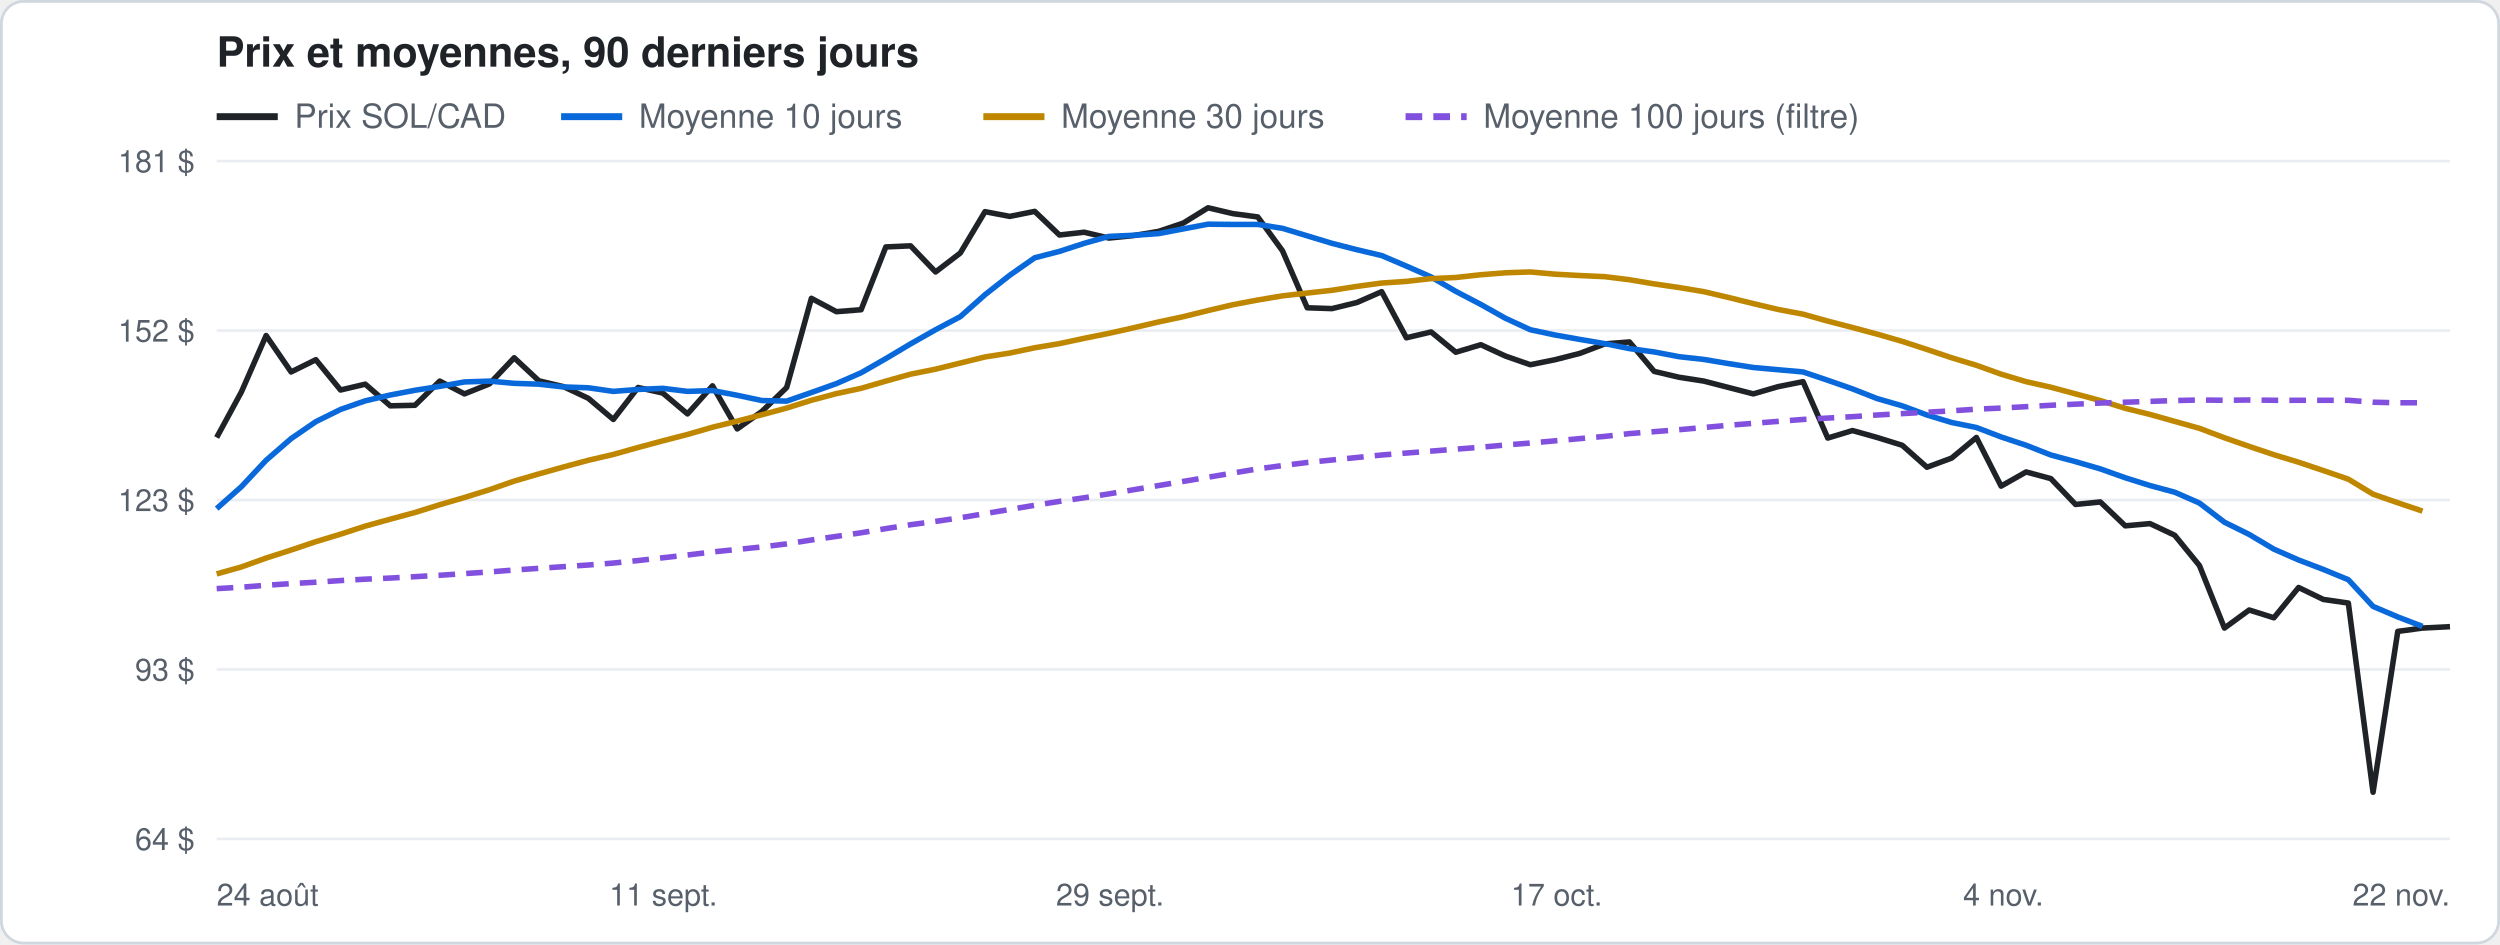
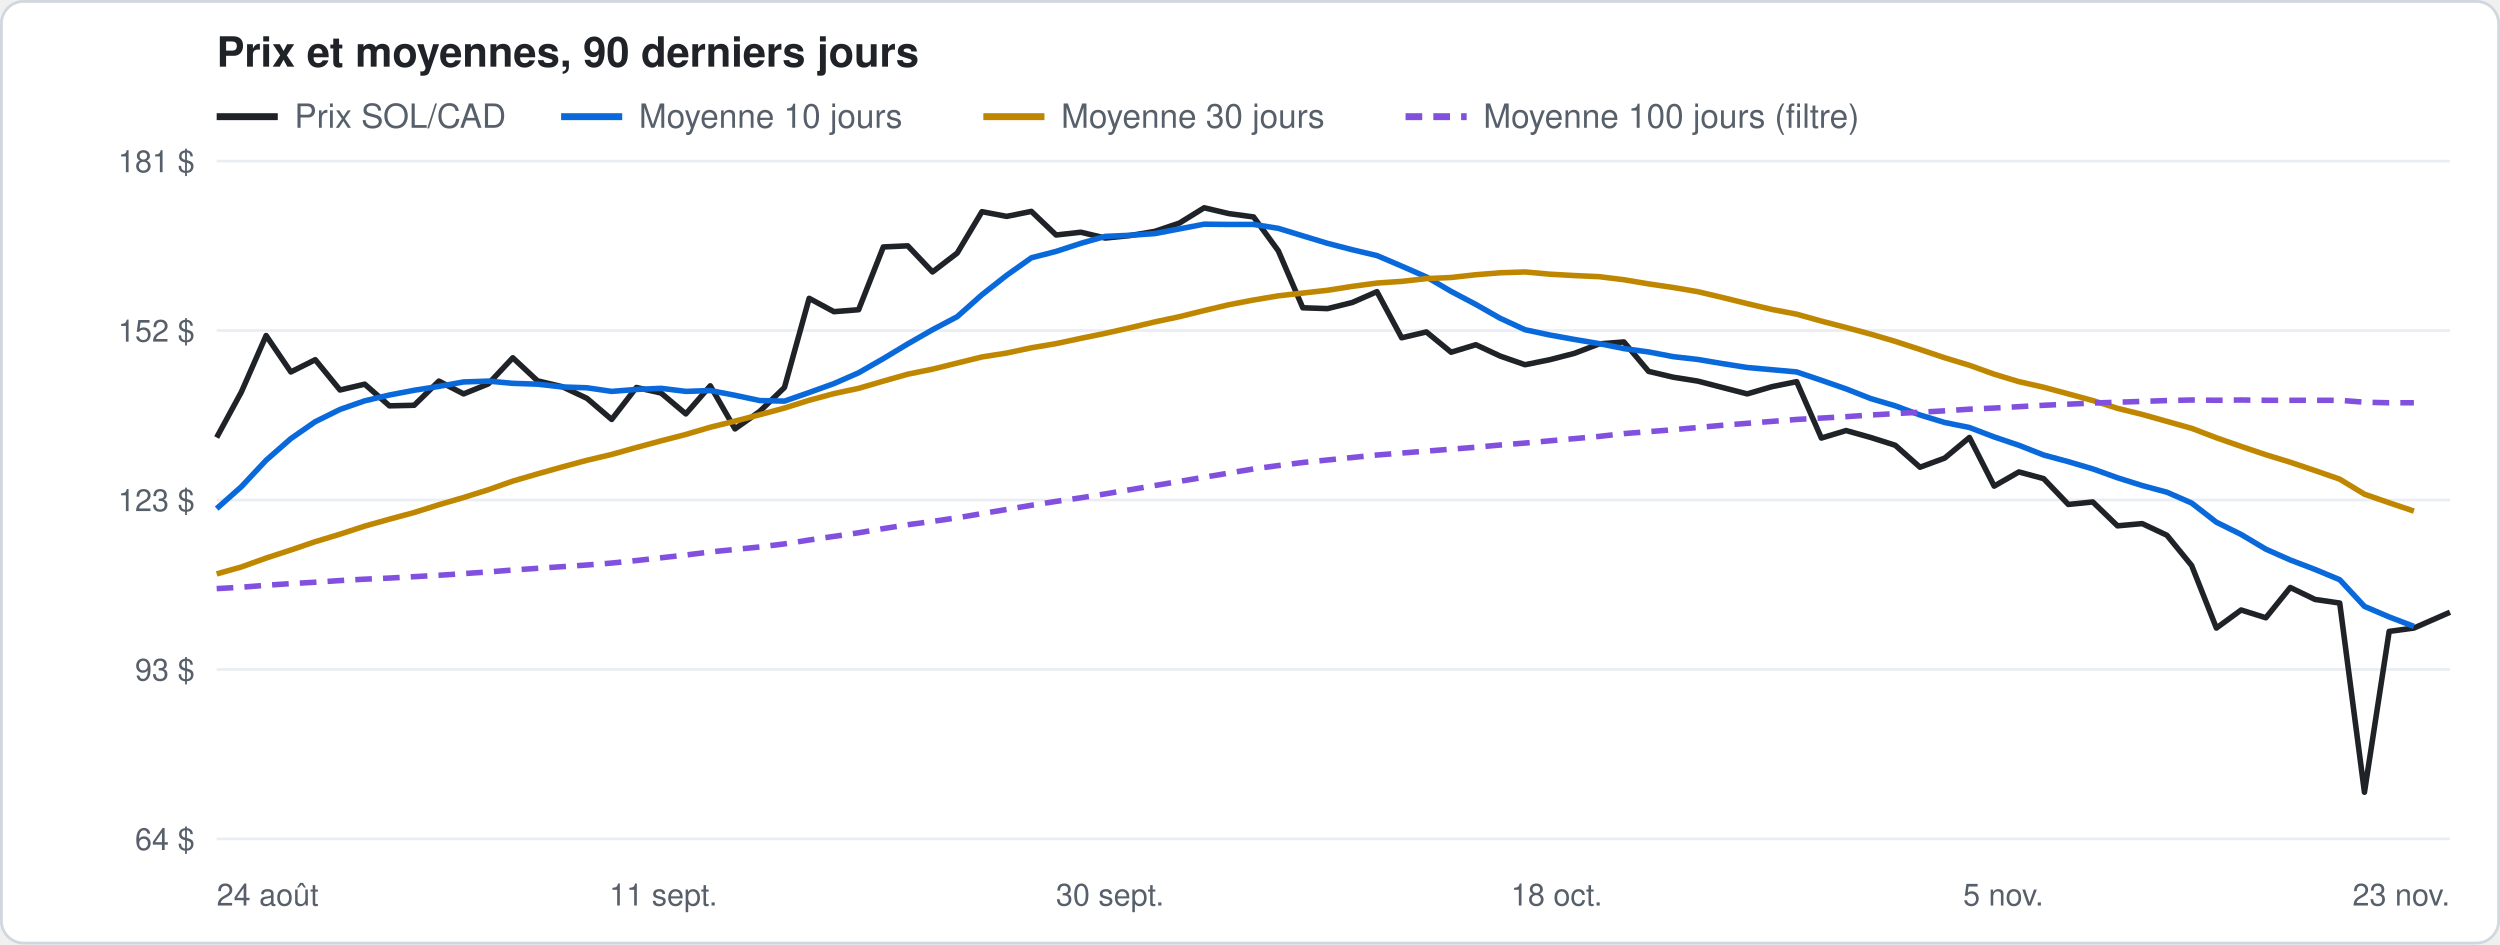
<svg xmlns="http://www.w3.org/2000/svg" width="900" height="340" viewBox="0 0 900 340" font-family="-apple-system, Segoe UI, Helvetica, Arial, sans-serif">
  <rect x="0.5" y="0.5" width="899" height="339" rx="8" fill="#ffffff" stroke="#d0d7de" />
  <text x="78" y="24" font-size="15" font-weight="600" fill="#1f2328">Prix et moyennes, 90 derniers jours</text>
  <line x1="78" y1="42" x2="100" y2="42" stroke="#1f2328" stroke-width="2.5" />
  <text x="106" y="46" font-size="12" fill="#57606a">Prix SOL/CAD</text>
  <line x1="202" y1="42" x2="224" y2="42" stroke="#0969da" stroke-width="2.5" />
  <text x="230" y="46" font-size="12" fill="#57606a">Moyenne 10 jours</text>
  <line x1="354" y1="42" x2="376" y2="42" stroke="#bf8700" stroke-width="2.5" />
  <text x="382" y="46" font-size="12" fill="#57606a">Moyenne 30 jours</text>
  <line x1="506" y1="42" x2="528" y2="42" stroke="#8250df" stroke-width="2.5" stroke-dasharray="6 4" />
  <text x="534" y="46" font-size="12" fill="#57606a">Moyenne 100 jours (filtre)</text>
  <line x1="78" y1="302.0" x2="882" y2="302.0" stroke="#eaeef2" />
  <text x="70" y="306.0" font-size="11" fill="#57606a" text-anchor="end">64 $</text>
  <line x1="78" y1="241.0" x2="882" y2="241.0" stroke="#eaeef2" />
  <text x="70" y="245.0" font-size="11" fill="#57606a" text-anchor="end">93 $</text>
  <line x1="78" y1="180.0" x2="882" y2="180.0" stroke="#eaeef2" />
  <text x="70" y="184.0" font-size="11" fill="#57606a" text-anchor="end">123 $</text>
  <line x1="78" y1="119.0" x2="882" y2="119.0" stroke="#eaeef2" />
  <text x="70" y="123.0" font-size="11" fill="#57606a" text-anchor="end">152 $</text>
  <line x1="78" y1="58.0" x2="882" y2="58.0" stroke="#eaeef2" />
  <text x="70" y="62.0" font-size="11" fill="#57606a" text-anchor="end">181 $</text>
  <text x="78.0" y="326" font-size="11" fill="#57606a" text-anchor="start">24 août</text>
  <text x="238.8" y="326" font-size="11" fill="#57606a" text-anchor="middle">11 sept.</text>
-   <text x="399.6" y="326" font-size="11" fill="#57606a" text-anchor="middle">29 sept.</text>
-   <text x="560.4" y="326" font-size="11" fill="#57606a" text-anchor="middle">17 oct.</text>
-   <text x="721.2" y="326" font-size="11" fill="#57606a" text-anchor="middle">4 nov.</text>
-   <text x="882.0" y="326" font-size="11" fill="#57606a" text-anchor="end">22 nov.</text>
-   <polyline points="78.0,157.5 86.9,141.1 95.8,120.8 104.8,133.9 113.7,129.5 122.6,140.4 131.5,138.3 140.5,146.1 149.4,145.9 158.3,137.2 167.2,141.8 176.2,138.2 185.1,128.8 194.0,137.1 202.9,139.2 211.8,143.4 220.8,151.0 229.7,139.5 238.6,141.5 247.5,149.0 256.5,138.9 265.4,154.4 274.3,148.1 283.2,139.5 292.1,107.4 301.1,112.2 310.0,111.5 318.9,88.9 327.8,88.5 336.8,97.9 345.7,91.1 354.6,76.2 363.5,77.9 372.5,76.1 381.4,84.6 390.3,83.6 399.2,85.7 408.1,84.8 417.1,83.3 426.0,80.3 434.9,74.8 443.8,76.9 452.8,78.1 461.7,90.3 470.6,110.8 479.5,111.1 488.5,108.9 497.4,105.0 506.3,121.6 515.2,119.5 524.1,126.8 533.1,124.1 542.0,128.2 550.9,131.3 559.8,129.5 568.8,127.2 577.7,123.8 586.6,123.1 595.5,133.7 604.4,135.8 613.4,137.2 622.3,139.5 631.2,141.8 640.1,139.2 649.1,137.4 658.0,157.7 666.9,155.0 675.8,157.5 684.8,160.3 693.7,168.2 702.6,164.9 711.5,157.5 720.4,175.0 729.4,169.9 738.3,172.3 747.2,181.6 756.1,180.7 765.1,189.3 774.0,188.5 782.9,192.7 791.8,203.6 800.8,226.1 809.7,219.6 818.6,222.4 827.5,211.5 836.4,215.8 845.4,217.1 854.3,285.2 863.2,227.3 872.1,226.1 882.0,225.6" fill="none" stroke="#1f2328" stroke-width="2" stroke-linejoin="round" />
-   <polyline points="78.0,183.1 86.9,175.2 95.8,165.7 104.8,157.9 113.7,151.8 122.6,147.4 131.5,144.3 140.5,142.2 149.4,140.5 158.3,139.1 167.2,137.5 176.2,137.2 185.1,138.0 194.0,138.3 202.9,139.3 211.8,139.6 220.8,140.9 229.7,140.2 238.6,139.8 247.5,140.9 256.5,140.6 265.4,142.3 274.3,144.2 283.2,144.4 292.1,141.3 301.1,138.1 310.0,134.2 318.9,129.1 327.8,123.8 336.8,118.7 345.7,114.0 354.6,106.1 363.5,99.1 372.5,92.8 381.4,90.5 390.3,87.6 399.2,85.1 408.1,84.7 417.1,84.1 426.0,82.4 434.9,80.7 443.8,80.8 452.8,80.8 461.7,82.2 470.6,84.9 479.5,87.6 488.5,89.9 497.4,92.0 506.3,95.8 515.2,99.7 524.1,104.9 533.1,109.6 542.0,114.6 550.9,118.7 559.8,120.6 568.8,122.2 577.7,123.7 586.6,125.5 595.5,126.7 604.4,128.4 613.4,129.4 622.3,130.9 631.2,132.3 640.1,133.1 649.1,133.9 658.0,136.9 666.9,140.0 675.8,143.5 684.8,146.1 693.7,149.4 702.6,152.1 711.5,153.9 720.4,157.3 729.4,160.3 738.3,163.8 747.2,166.2 756.1,168.8 765.1,172.0 774.0,174.8 782.9,177.2 791.8,181.1 800.8,188.0 809.7,192.4 818.6,197.7 827.5,201.6 836.4,205.0 845.4,208.7 854.3,218.3 863.2,222.1 872.1,225.5" fill="none" stroke="#0969da" stroke-width="2" stroke-linejoin="round" />
-   <polyline points="78.0,206.6 86.9,204.1 95.8,200.9 104.8,198.0 113.7,195.0 122.6,192.3 131.5,189.4 140.5,186.9 149.4,184.5 158.3,181.7 167.2,179.1 176.2,176.3 185.1,173.2 194.0,170.6 202.9,168.1 211.8,165.7 220.8,163.6 229.7,161.1 238.6,158.7 247.5,156.4 256.5,153.8 265.4,151.6 274.3,149.3 283.2,146.9 292.1,144.1 301.1,141.7 310.0,139.8 318.9,137.2 327.8,134.7 336.8,132.9 345.7,130.7 354.6,128.5 363.5,127.1 372.5,125.2 381.4,123.7 390.3,121.8 399.2,120.0 408.1,118.0 417.1,115.9 426.0,114.0 434.9,111.8 443.8,109.7 452.8,108.0 461.7,106.5 470.6,105.5 479.5,104.5 488.5,103.1 497.4,101.9 506.3,101.3 515.2,100.3 524.1,99.9 533.1,98.9 542.0,98.2 550.9,97.9 559.8,98.7 568.8,99.2 577.7,99.6 586.6,100.7 595.5,102.2 604.4,103.5 613.4,105.0 622.3,107.1 631.2,109.3 640.1,111.4 649.1,113.1 658.0,115.6 666.9,117.9 675.8,120.3 684.8,122.9 693.7,125.8 702.6,128.8 711.5,131.5 720.4,134.7 729.4,137.4 738.3,139.4 747.2,141.8 756.1,144.2 765.1,147.0 774.0,149.2 782.9,151.7 791.8,154.2 800.8,157.6 809.7,160.7 818.6,163.7 827.5,166.4 836.4,169.4 845.4,172.5 854.3,177.9 863.2,181.0 872.1,184.0" fill="none" stroke="#bf8700" stroke-width="2" stroke-linejoin="round" />
-   <polyline points="78.0,211.9 86.9,211.4 95.8,210.7 104.8,210.1 113.7,209.6 122.6,209.0 131.5,208.5 140.5,208.1 149.4,207.6 158.3,207.1 167.2,206.5 176.2,205.9 185.1,205.2 194.0,204.6 202.9,204.0 211.8,203.4 220.8,202.7 229.7,201.8 238.6,200.8 247.5,199.8 256.5,198.7 265.4,197.8 274.3,196.9 283.2,195.8 292.1,194.4 301.1,193.1 310.0,191.8 318.9,190.3 327.8,188.9 336.8,187.7 345.7,186.4 354.6,184.9 363.5,183.4 372.5,181.9 381.4,180.5 390.3,179.2 399.2,177.8 408.1,176.3 417.1,174.8 426.0,173.3 434.9,171.8 443.8,170.3 452.8,168.8 461.7,167.6 470.6,166.5 479.5,165.6 488.5,164.7 497.4,163.8 506.3,163.1 515.2,162.4 524.1,161.7 533.1,161.0 542.0,160.2 550.9,159.5 559.8,158.7 568.8,157.9 577.7,157.1 586.6,156.1 595.5,155.4 604.4,154.7 613.4,153.9 622.3,153.1 631.2,152.4 640.1,151.7 649.1,151.0 658.0,150.5 666.9,150.0 675.8,149.4 684.8,148.9 693.7,148.4 702.6,147.9 711.5,147.3 720.4,146.9 729.4,146.4 738.3,145.9 747.2,145.5 756.1,145.1 765.1,144.8 774.0,144.5 782.9,144.2 791.8,144.0 800.8,144.1 809.7,144.0 818.6,144.1 827.5,144.1 836.4,144.1 845.4,144.1 854.3,144.8 863.2,145.0 872.1,145.0" fill="none" stroke="#8250df" stroke-width="2" stroke-linejoin="round" stroke-dasharray="6 4" />
+   <text x="399.6" y="326" font-size="11" fill="#57606a" text-anchor="middle">30 sept.</text>
+   <text x="560.4" y="326" font-size="11" fill="#57606a" text-anchor="middle">18 oct.</text>
+   <text x="721.2" y="326" font-size="11" fill="#57606a" text-anchor="middle">5 nov.</text>
+   <text x="882.0" y="326" font-size="11" fill="#57606a" text-anchor="end">23 nov.</text>
+   <polyline points="78.0,157.5 86.9,141.1 95.8,120.8 104.7,133.9 113.5,129.5 122.4,140.4 131.3,138.3 140.2,146.1 149.1,145.9 158.0,137.2 166.9,141.8 175.8,138.2 184.6,128.8 193.5,137.1 202.4,139.2 211.3,143.4 220.2,151.0 229.1,139.5 238.0,141.5 246.9,149.0 255.7,138.9 264.6,154.4 273.5,148.1 282.4,139.5 291.3,107.4 300.2,112.2 309.1,111.5 318.0,88.9 326.8,88.5 335.7,97.9 344.6,91.1 353.5,76.2 362.4,77.9 371.3,76.1 380.2,84.6 389.1,83.6 397.9,85.7 406.8,84.8 415.7,83.3 424.6,80.3 433.5,74.8 442.4,76.9 451.3,78.1 460.2,90.3 469.0,110.8 477.9,111.1 486.8,108.9 495.7,105.0 504.6,121.6 513.5,119.5 522.4,126.8 531.3,124.1 540.1,128.2 549.0,131.3 557.9,129.5 566.8,127.2 575.7,123.8 584.6,123.1 593.5,133.7 602.4,135.8 611.2,137.2 620.1,139.5 629.0,141.8 637.9,139.2 646.8,137.4 655.7,157.7 664.6,155.0 673.5,157.5 682.3,160.3 691.2,168.2 700.1,164.9 709.0,157.5 717.9,175.0 726.8,169.9 735.7,172.3 744.6,181.6 753.4,180.7 762.3,189.3 771.2,188.5 780.1,192.7 789.0,203.6 797.9,226.1 806.8,219.6 815.7,222.4 824.5,211.5 833.4,215.8 842.3,217.1 851.2,285.2 860.1,227.3 869.0,226.1 882.0,220.4" fill="none" stroke="#1f2328" stroke-width="2" stroke-linejoin="round" />
+   <polyline points="78.0,183.1 86.9,175.2 95.8,165.7 104.7,157.9 113.5,151.8 122.4,147.4 131.3,144.3 140.2,142.2 149.1,140.5 158.0,139.1 166.9,137.5 175.8,137.2 184.6,138.0 193.5,138.3 202.4,139.3 211.3,139.6 220.2,140.9 229.1,140.2 238.0,139.8 246.9,140.9 255.7,140.6 264.6,142.3 273.5,144.2 282.4,144.4 291.3,141.3 300.2,138.1 309.1,134.2 318.0,129.1 326.8,123.8 335.7,118.7 344.6,114.0 353.5,106.1 362.4,99.1 371.3,92.8 380.2,90.5 389.1,87.6 397.9,85.1 406.8,84.7 415.7,84.1 424.6,82.4 433.5,80.7 442.4,80.8 451.3,80.8 460.2,82.2 469.0,84.9 477.9,87.6 486.8,89.9 495.7,92.0 504.6,95.8 513.5,99.7 522.4,104.9 531.3,109.6 540.1,114.6 549.0,118.7 557.9,120.6 566.8,122.2 575.7,123.7 584.6,125.5 593.5,126.7 602.4,128.4 611.2,129.4 620.1,130.9 629.0,132.3 637.9,133.1 646.8,133.9 655.7,136.9 664.6,140.0 673.5,143.5 682.3,146.1 691.2,149.4 700.1,152.1 709.0,153.9 717.9,157.3 726.8,160.3 735.7,163.8 744.6,166.2 753.4,168.8 762.3,172.0 771.2,174.8 780.1,177.2 789.0,181.1 797.9,188.0 806.8,192.4 815.7,197.7 824.5,201.6 833.4,205.0 842.3,208.7 851.2,218.3 860.1,222.1 869.0,225.5" fill="none" stroke="#0969da" stroke-width="2" stroke-linejoin="round" />
+   <polyline points="78.0,206.6 86.9,204.1 95.8,200.9 104.7,198.0 113.5,195.0 122.4,192.3 131.3,189.4 140.2,186.9 149.1,184.5 158.0,181.7 166.9,179.1 175.8,176.3 184.6,173.2 193.5,170.6 202.4,168.1 211.3,165.7 220.2,163.6 229.1,161.1 238.0,158.7 246.9,156.4 255.7,153.8 264.6,151.6 273.5,149.3 282.4,146.9 291.3,144.1 300.2,141.7 309.1,139.8 318.0,137.2 326.8,134.7 335.7,132.9 344.6,130.7 353.5,128.5 362.4,127.1 371.3,125.2 380.2,123.7 389.1,121.8 397.9,120.0 406.8,118.0 415.7,115.9 424.6,114.0 433.5,111.8 442.4,109.7 451.3,108.0 460.2,106.5 469.0,105.5 477.9,104.5 486.8,103.1 495.7,101.9 504.6,101.3 513.5,100.3 522.4,99.9 531.3,98.9 540.1,98.2 549.0,97.9 557.9,98.7 566.8,99.2 575.7,99.6 584.6,100.7 593.5,102.2 602.4,103.5 611.2,105.0 620.1,107.1 629.0,109.3 637.9,111.4 646.8,113.1 655.7,115.6 664.6,117.9 673.5,120.3 682.3,122.9 691.2,125.8 700.1,128.8 709.0,131.5 717.9,134.7 726.8,137.4 735.7,139.4 744.6,141.8 753.4,144.2 762.3,147.0 771.2,149.2 780.1,151.7 789.0,154.2 797.9,157.6 806.8,160.7 815.7,163.7 824.5,166.4 833.4,169.4 842.3,172.5 851.2,177.9 860.1,181.0 869.0,184.0" fill="none" stroke="#bf8700" stroke-width="2" stroke-linejoin="round" />
+   <polyline points="78.0,211.9 86.9,211.4 95.8,210.7 104.7,210.1 113.5,209.6 122.4,209.0 131.3,208.5 140.2,208.1 149.1,207.6 158.0,207.1 166.9,206.5 175.8,205.9 184.6,205.2 193.5,204.6 202.4,204.0 211.3,203.4 220.2,202.7 229.1,201.8 238.0,200.8 246.9,199.8 255.7,198.7 264.6,197.8 273.5,196.9 282.4,195.8 291.3,194.4 300.2,193.1 309.1,191.8 318.0,190.3 326.8,188.9 335.7,187.7 344.6,186.4 353.5,184.9 362.4,183.4 371.3,181.9 380.2,180.5 389.1,179.2 397.9,177.8 406.8,176.3 415.7,174.8 424.6,173.3 433.5,171.8 442.4,170.3 451.3,168.8 460.2,167.6 469.0,166.5 477.9,165.6 486.8,164.7 495.7,163.8 504.6,163.1 513.5,162.4 522.4,161.7 531.3,161.0 540.1,160.2 549.0,159.5 557.9,158.7 566.8,157.9 575.7,157.1 584.6,156.1 593.5,155.4 602.4,154.7 611.2,153.9 620.1,153.1 629.0,152.4 637.9,151.7 646.8,151.0 655.7,150.5 664.6,150.0 673.5,149.4 682.3,148.9 691.2,148.4 700.1,147.9 709.0,147.3 717.9,146.9 726.8,146.4 735.7,145.9 744.6,145.5 753.4,145.1 762.3,144.8 771.2,144.5 780.1,144.2 789.0,144.0 797.9,144.1 806.8,144.0 815.7,144.1 824.5,144.1 833.4,144.1 842.3,144.1 851.2,144.8 860.1,145.0 869.0,145.0" fill="none" stroke="#8250df" stroke-width="2" stroke-linejoin="round" stroke-dasharray="6 4" />
</svg>
